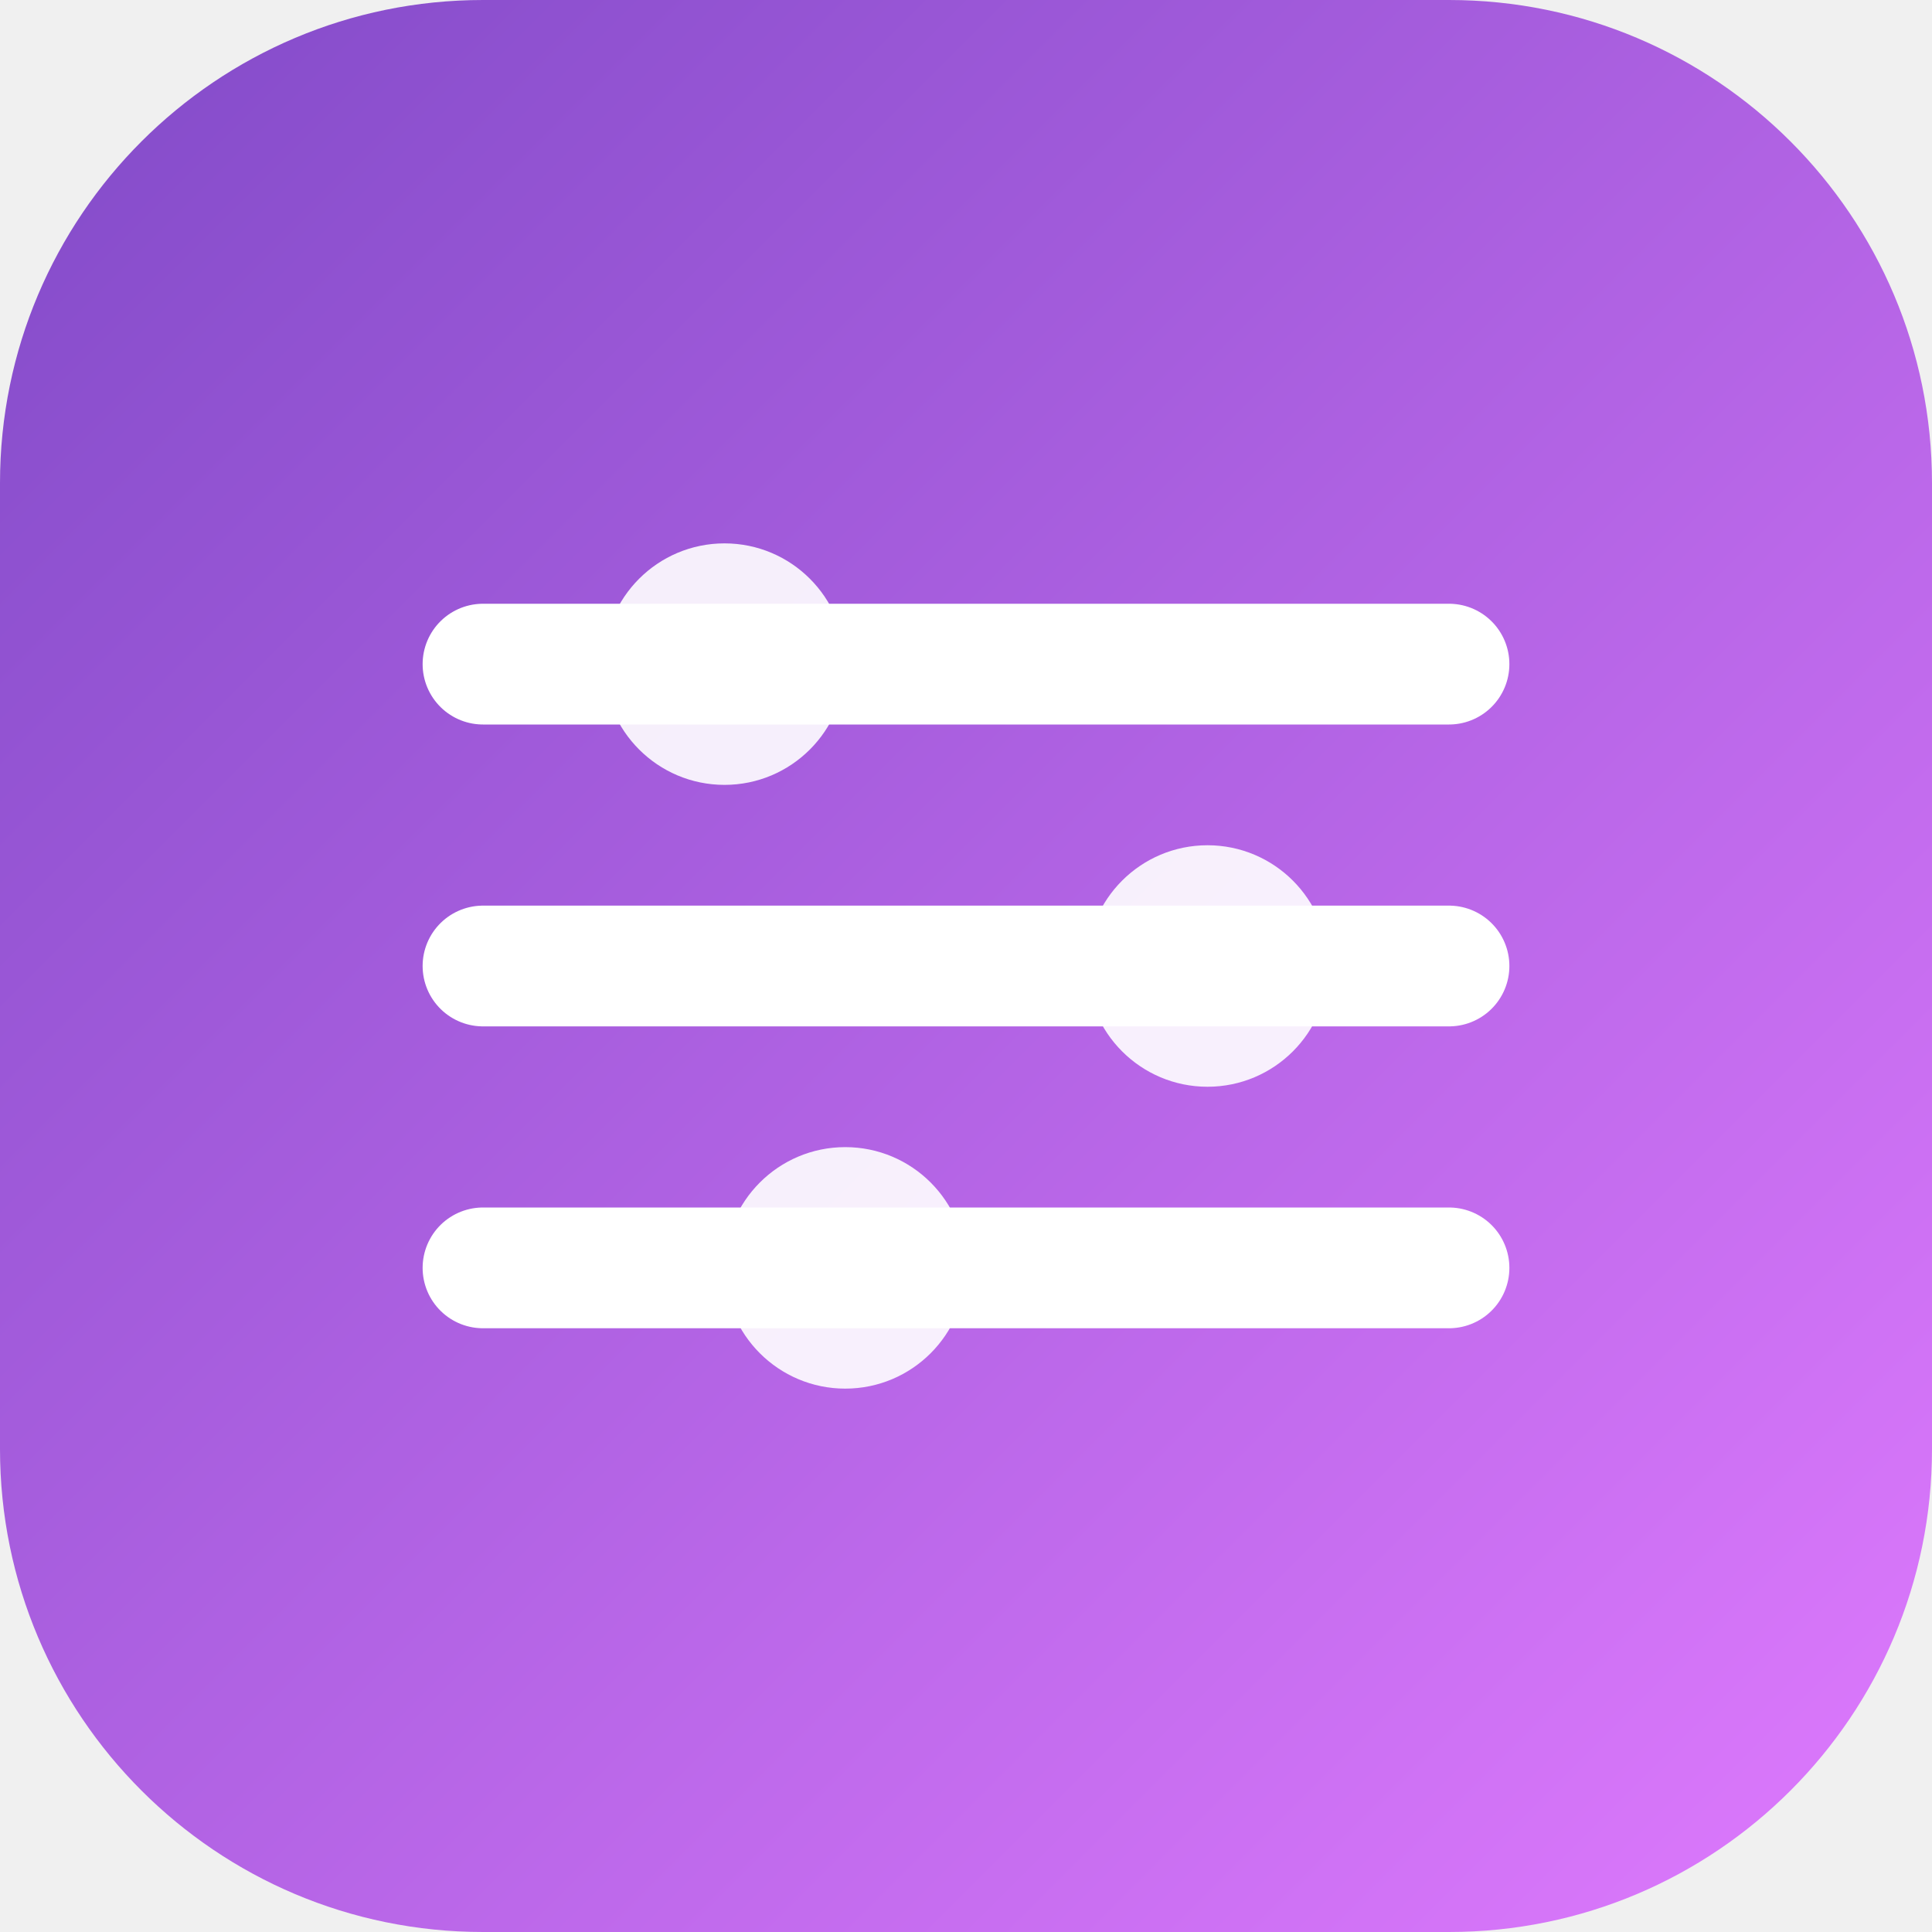
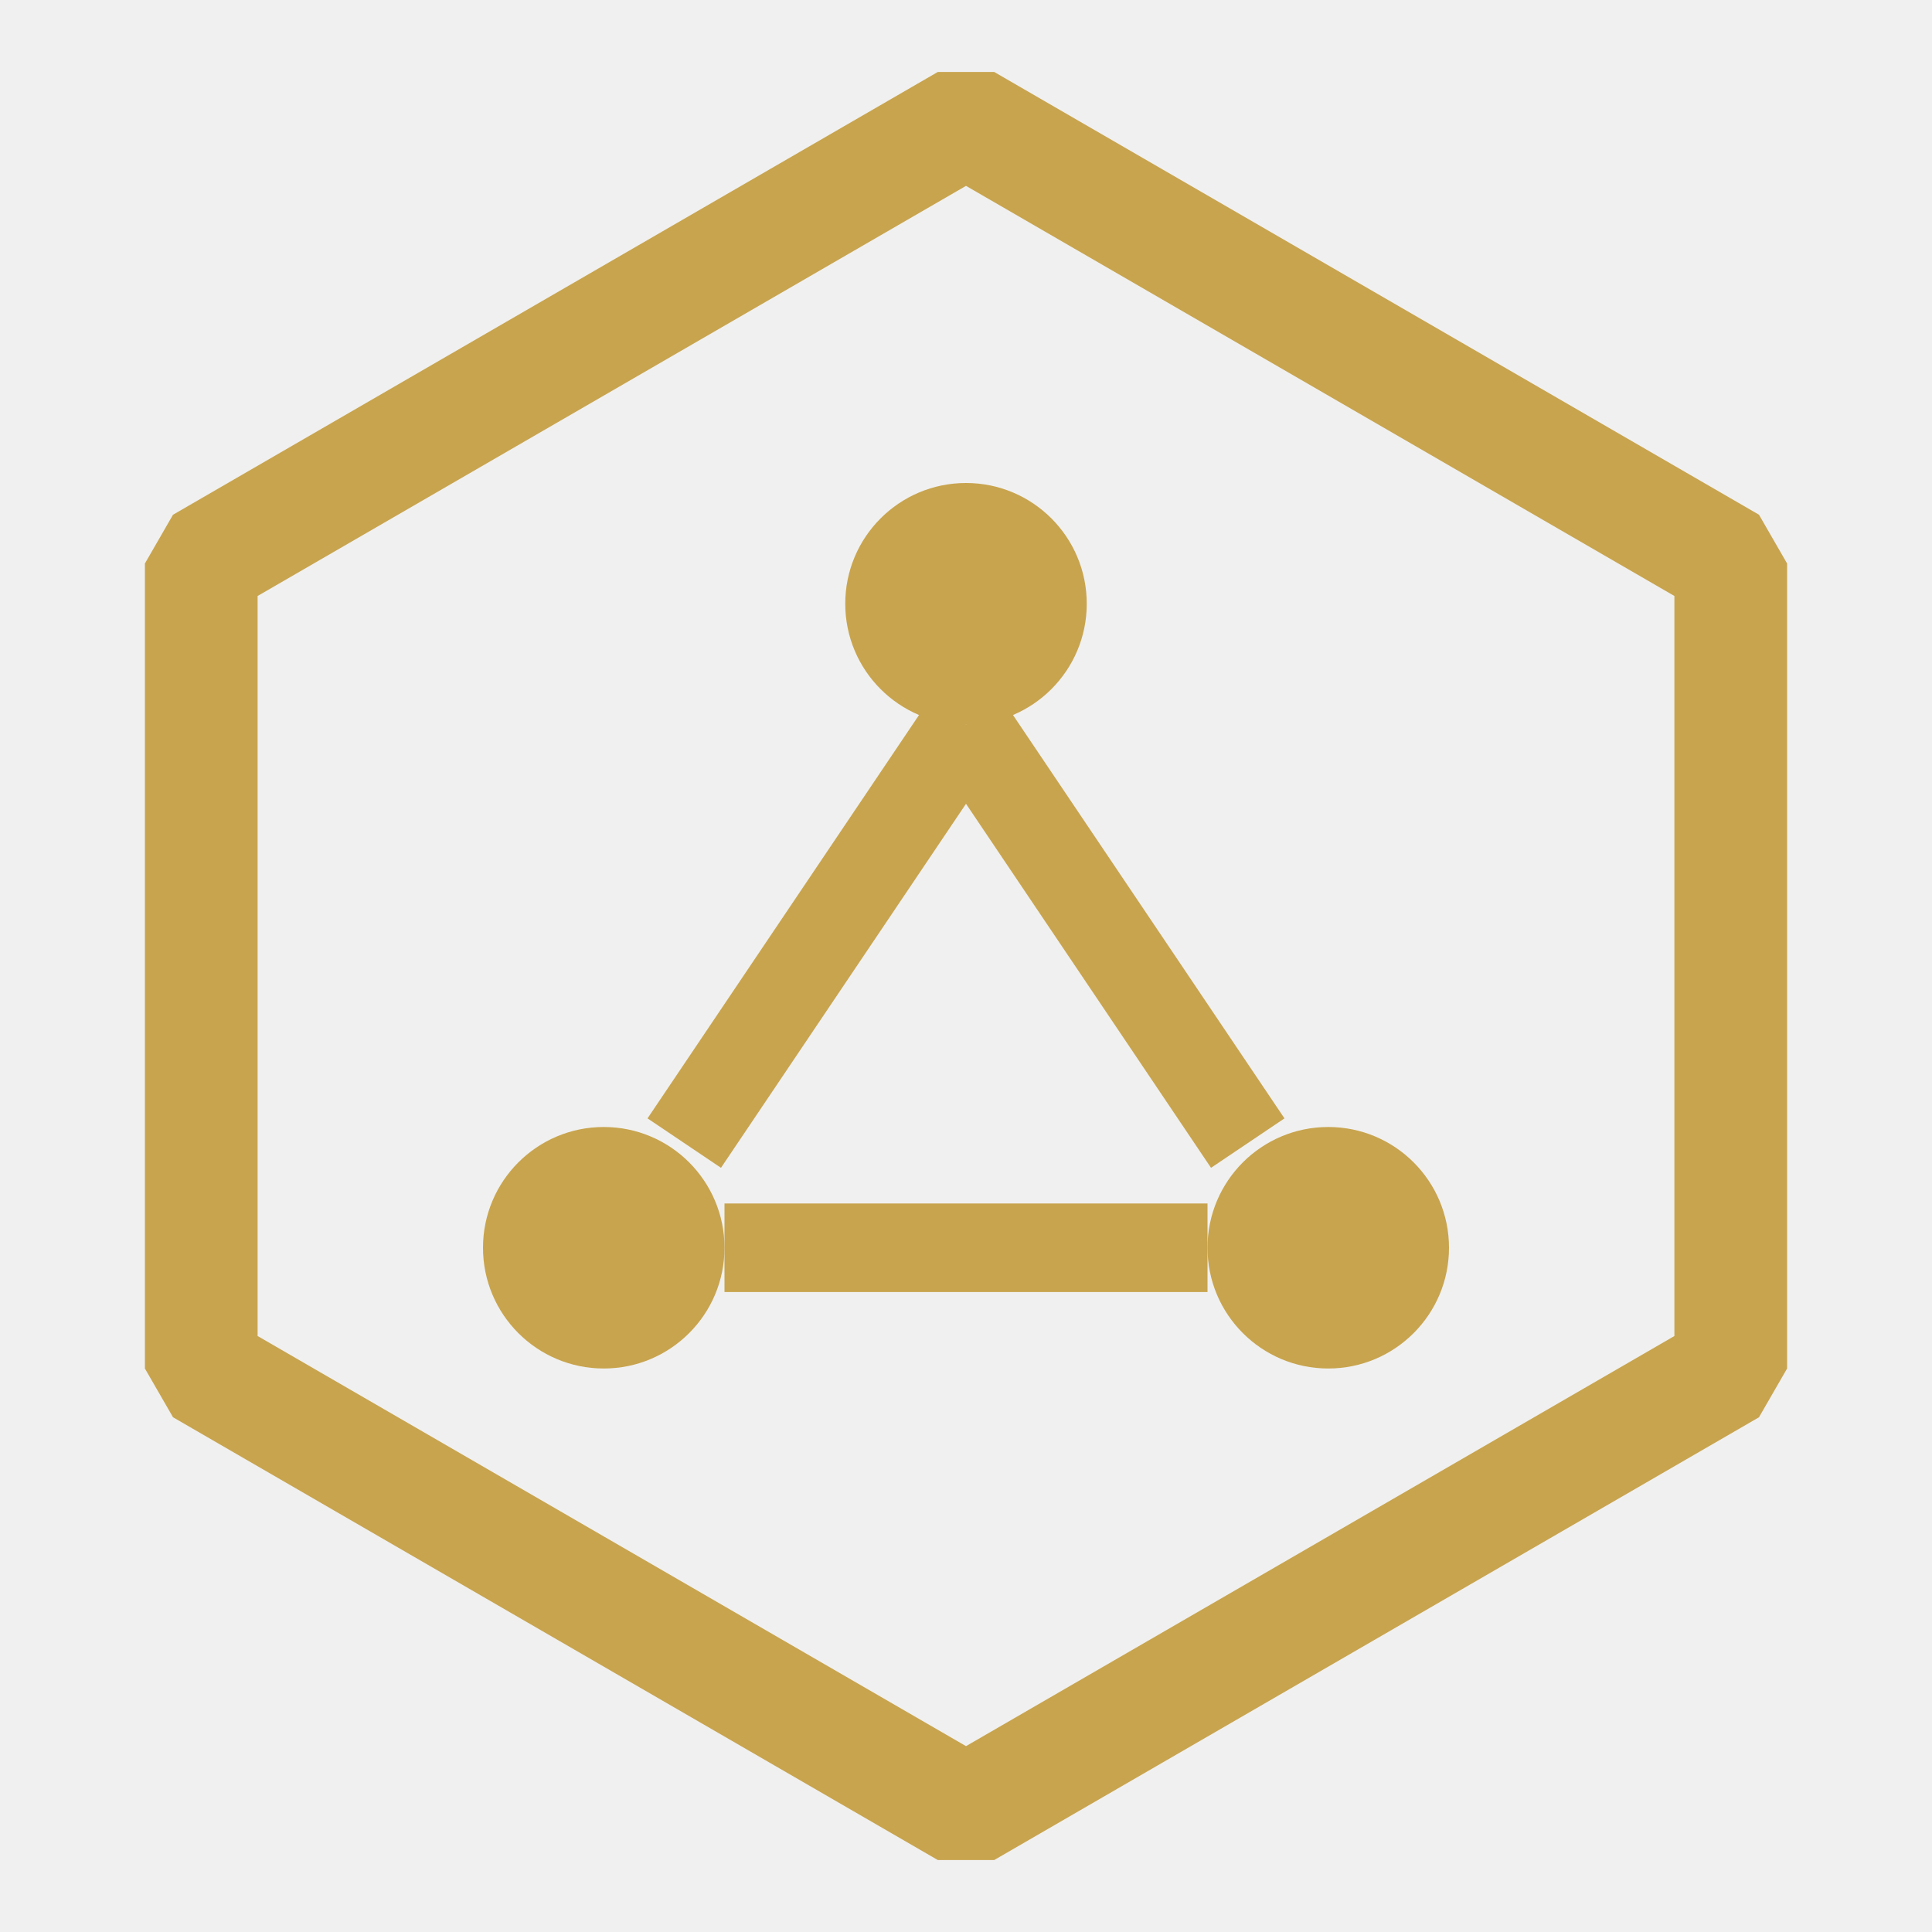
- <svg xmlns="http://www.w3.org/2000/svg" width="32" height="32" viewBox="0 0 32 32" fill="none">
-   <rect width="32" height="32" rx="8" fill="url(#fg)" />
-   <path d="M8 11h16M8 16h16M8 21h16" stroke="#fff" stroke-width="2" stroke-linecap="round" />
-   <circle cx="12" cy="11" r="2" fill="#fff" opacity="0.9" />
-   <circle cx="20" cy="16" r="2" fill="#fff" opacity="0.9" />
-   <circle cx="14" cy="21" r="2" fill="#fff" opacity="0.9" />
-   <defs>
-     <linearGradient id="fg" x1="0" y1="0" x2="32" y2="32" gradientUnits="userSpaceOnUse">
-       <stop stop-color="#814ac8" />
-       <stop offset="1" stop-color="#df7afe" />
-     </linearGradient>
-   </defs>
+ <svg xmlns="http://www.w3.org/2000/svg" width="32" height="32" viewBox="0 0 24 24" fill="none">
+   <path d="M12 1.5L21.5 7V17L12 22.5L2.5 17V7L12 1.5Z" stroke="#c8a44e" stroke-width="1.4" stroke-linejoin="bevel" />
+   <circle cx="12" cy="7.5" r="1.5" fill="#c8a44e" />
+   <circle cx="7.5" cy="15.5" r="1.5" fill="#c8a44e" />
+   <circle cx="16.5" cy="15.5" r="1.5" fill="#c8a44e" />
+   <line x1="12" y1="9" x2="8.5" y2="14.2" stroke="#c8a44e" stroke-width="1.1" />
+   <line x1="12" y1="9" x2="15.5" y2="14.2" stroke="#c8a44e" stroke-width="1.1" />
+   <line x1="9" y1="15.5" x2="15" y2="15.5" stroke="#c8a44e" stroke-width="1.1" />
</svg>
